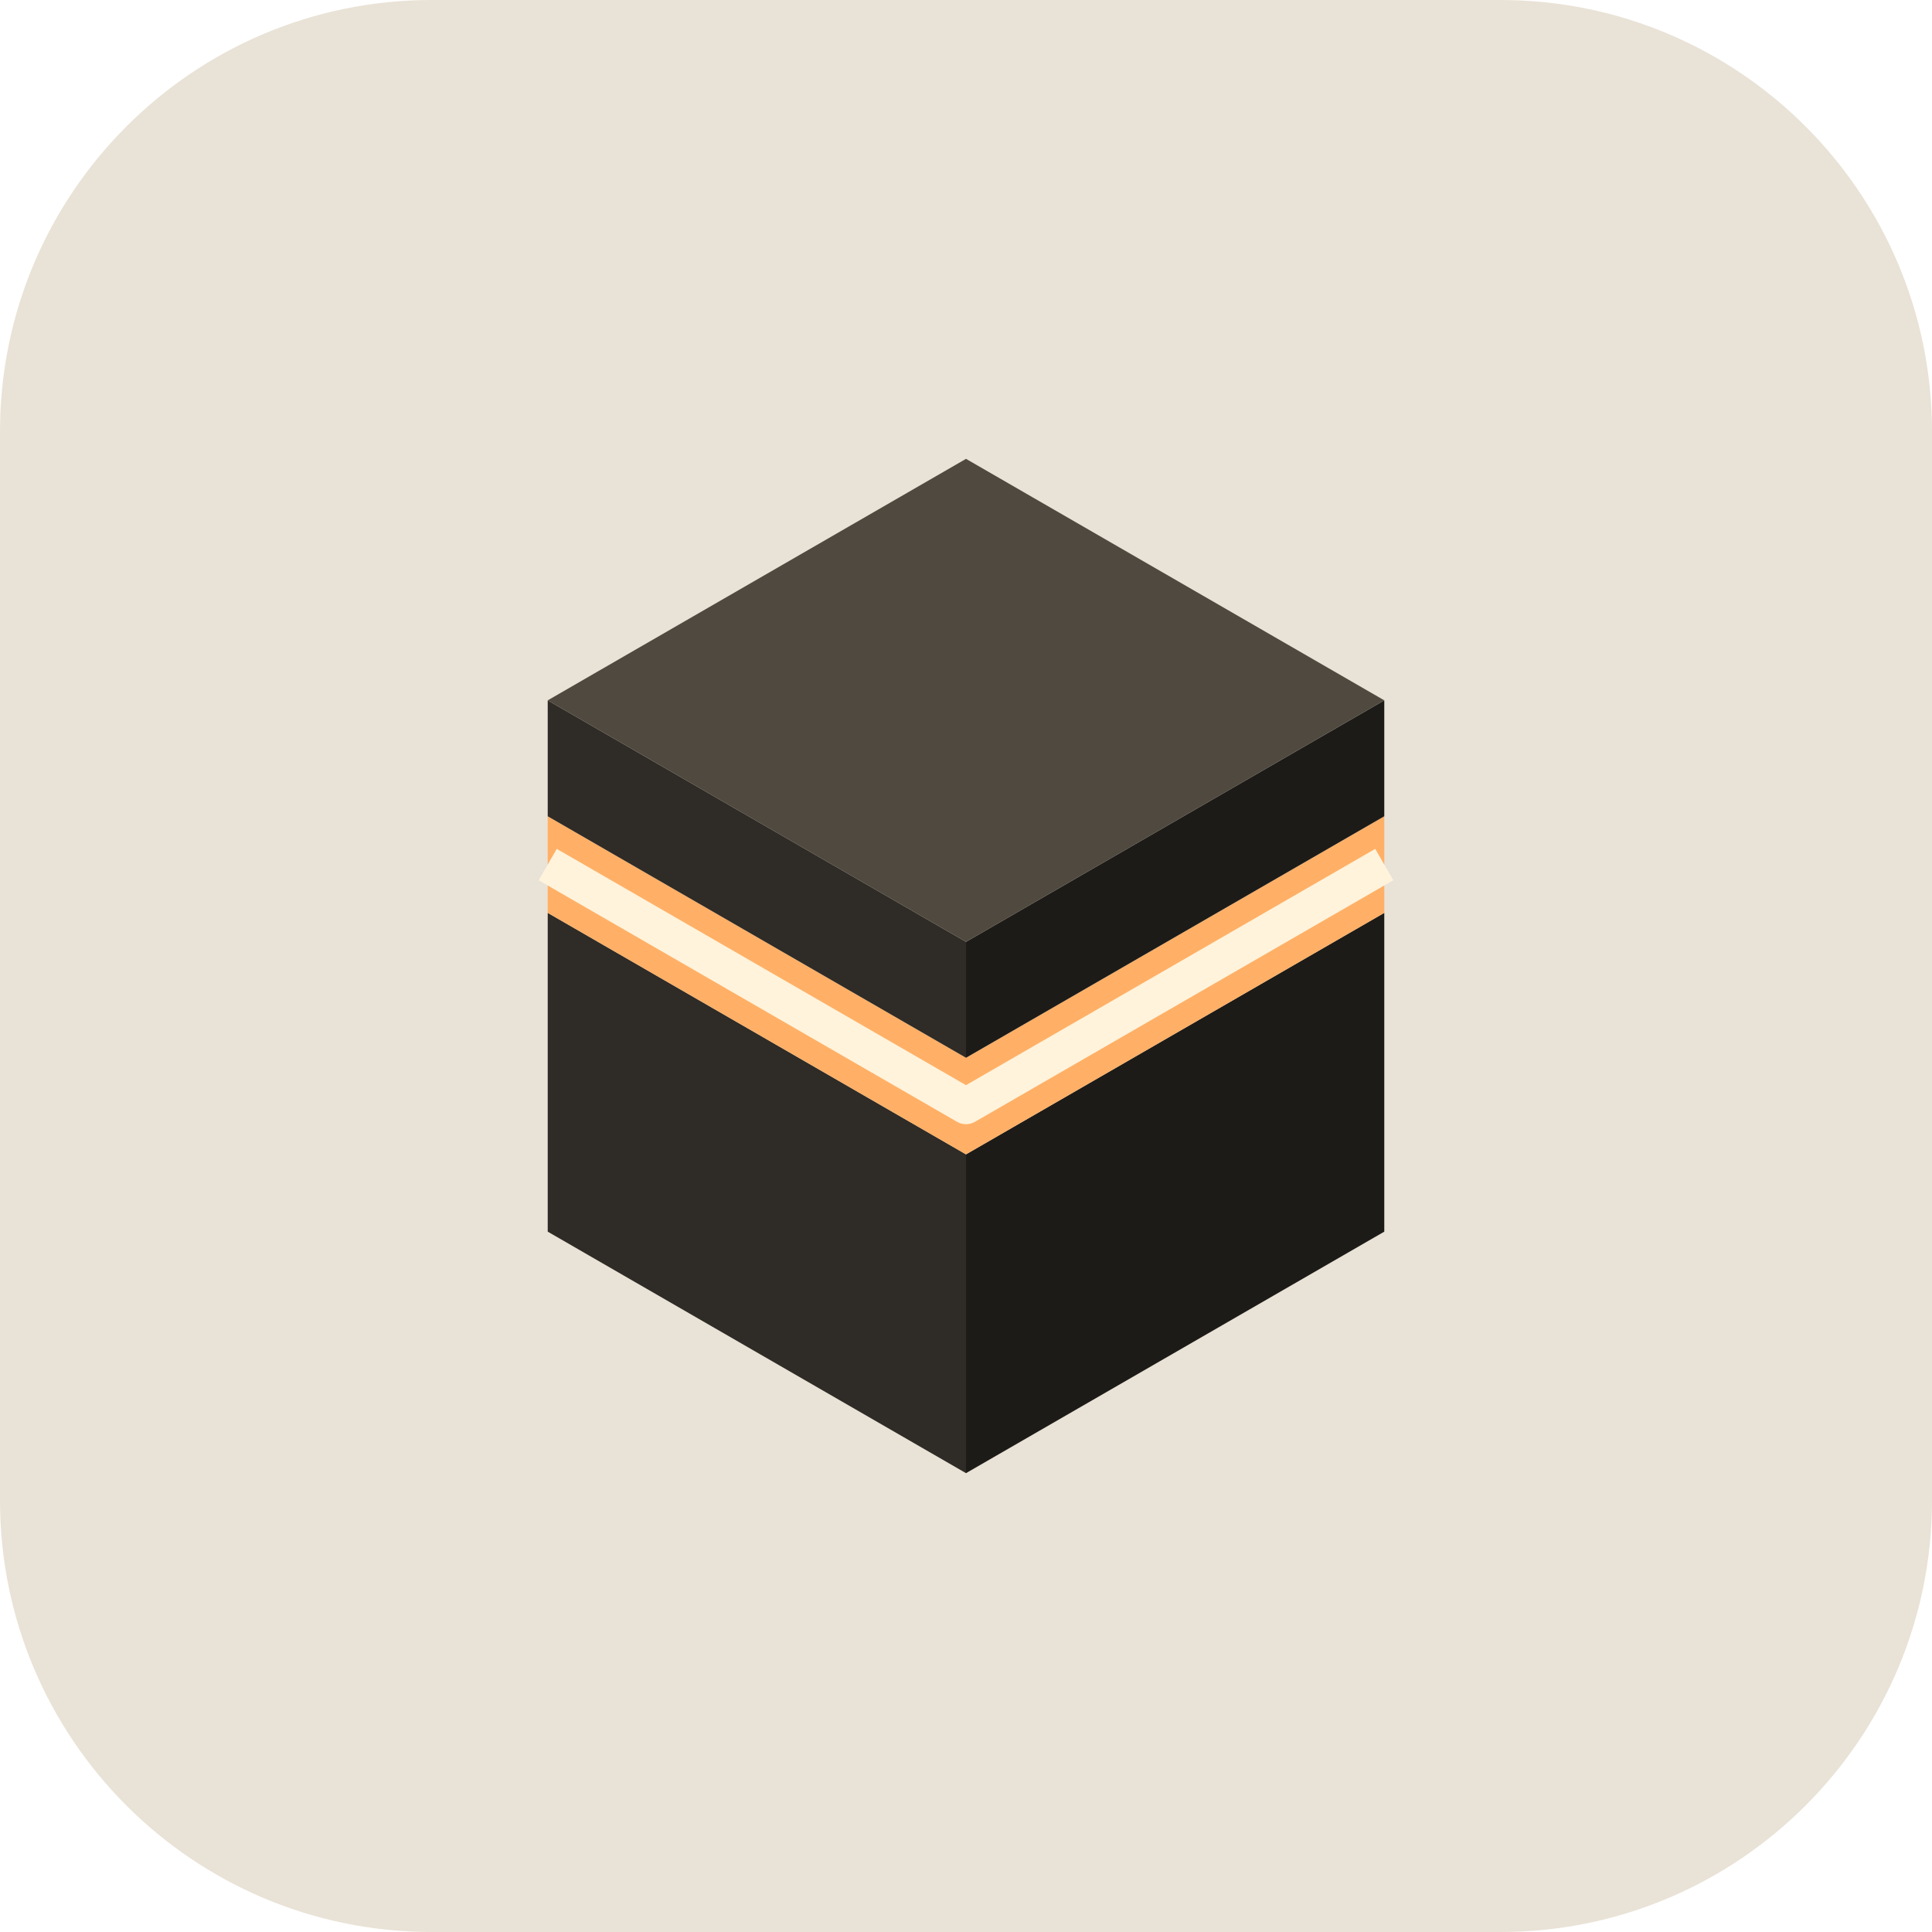
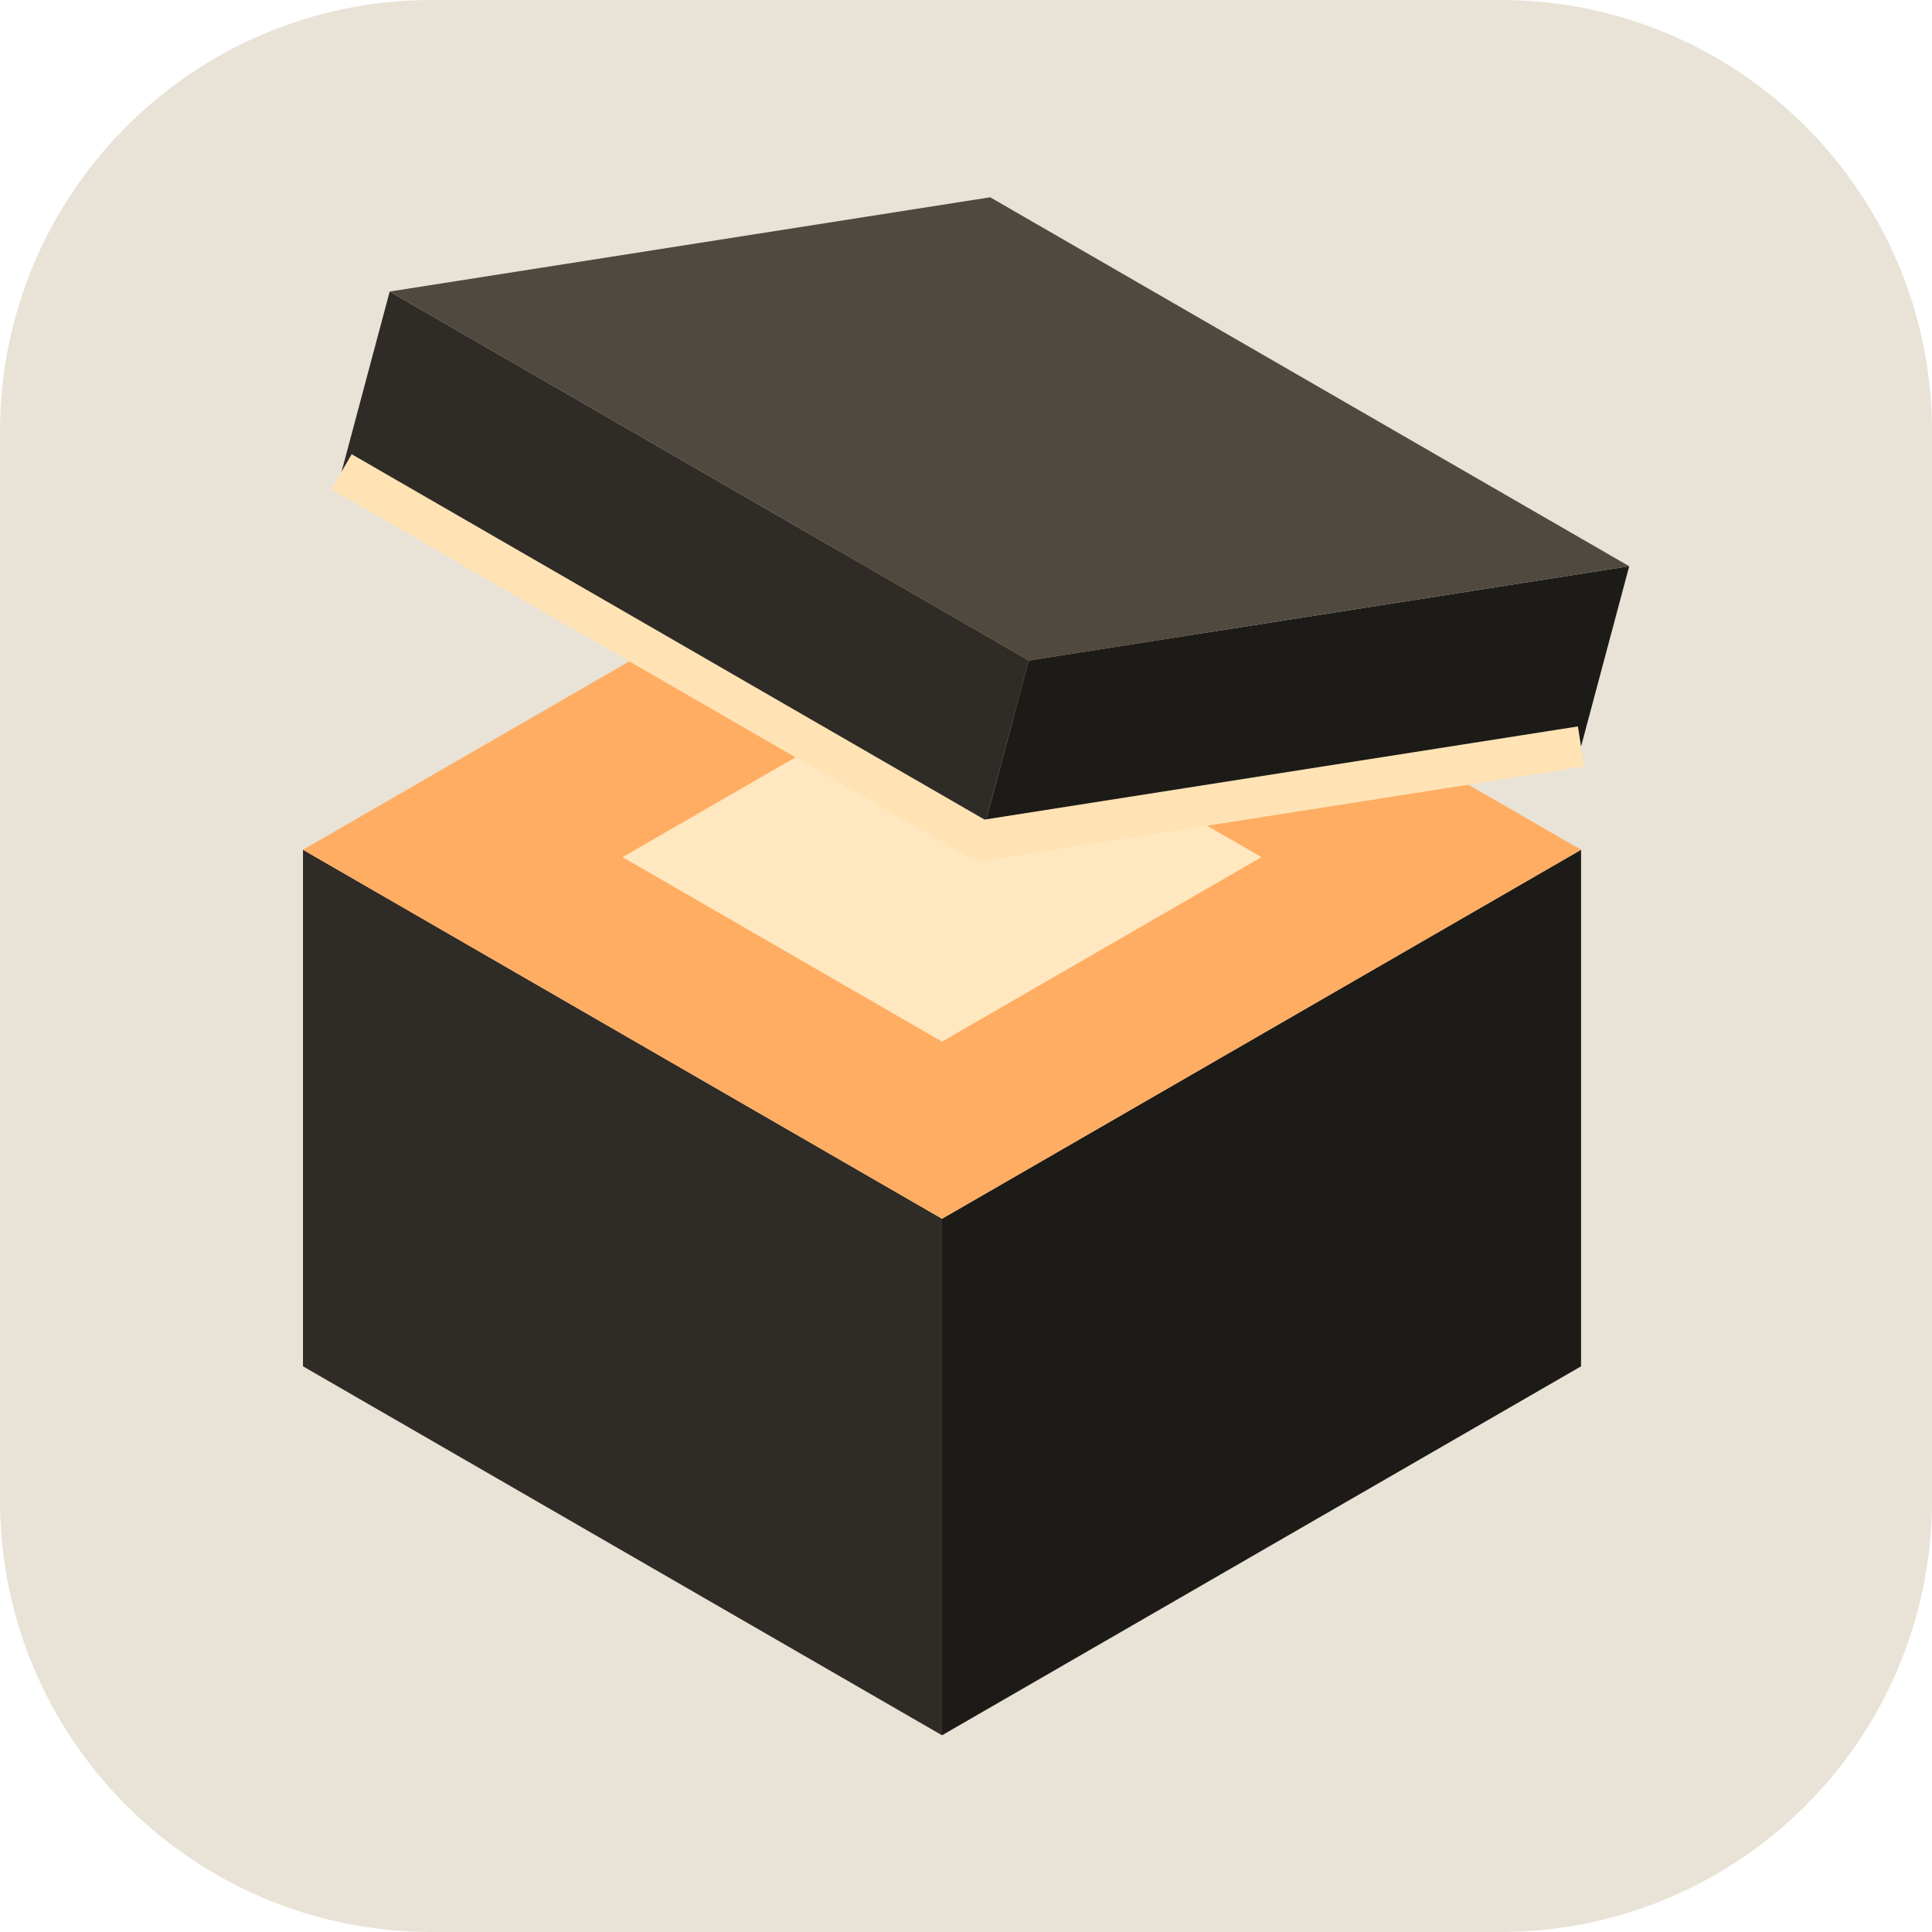
<svg xmlns="http://www.w3.org/2000/svg" viewBox="0 0 128 128" width="128" height="128">
  <rect width="128" height="128" rx="28.6" fill="#e9e2d6" />
-   <g transform="translate(64 64) scale(.8) translate(-64 -66)">
-     <path d="M29.36 61.6 64 81.6V108L29.36 88Z" fill="#2f2b26" />
-     <path d="M64 81.6l34.64-20V88L64 108Z" fill="#1d1b18" />
-     <path d="M29.36 53.6 64 73.6l34.64-20v8L64 81.6 29.36 61.6Z" fill="#ffb066" />
-     <path d="M29.36 57.6 64 77.6l34.64-20" fill="none" stroke="#fff3dc" stroke-width="3" stroke-linejoin="round" />
-     <path d="M29.36 44 64 64v9.6L29.36 53.6Z" fill="#2f2b26" />
-     <path d="M64 64l34.64-20v9.6L64 73.6Z" fill="#1d1b18" />
-     <path d="M64 24l34.64 20L64 64 29.36 44Z" fill="#4f493f" />
-   </g>
+   <svg x="9" y="9" width="110" height="110" viewBox="20.3 20.3 90 90">
+     <path d="M29.36 59 64 79v28L29.36 87Z" fill="#2f2b26" />
+     <path d="M64 79l34.64-20v28L64 107Z" fill="#1d1b18" />
+     <path d="M64 39l34.64 20L64 79 29.36 59Z" fill="#ffad62" />
+     <path d="M64 49.4l17.32 10L64 69.4 46.68 59.4Z" fill="#ffe7bf" />
+     <path d="M34.06 28.74 68.7 48.74 66.09 58.51 31.45 38.51Z" fill="#2f2b26" />
+     <path d="M68.7 48.74 101.25 43.63 98.64 53.4 66.09 58.51Z" fill="#1d1b18" />
+     <path d="M66.61 23.63 101.25 43.63 68.7 48.74 34.06 28.74Z" fill="#4f493f" />
+     <path d="M31.45 38.51 66.09 58.51 98.64 53.4" fill="none" stroke="#ffe3b5" stroke-width="2.2" stroke-linejoin="round" />
+   </svg>
</svg>
